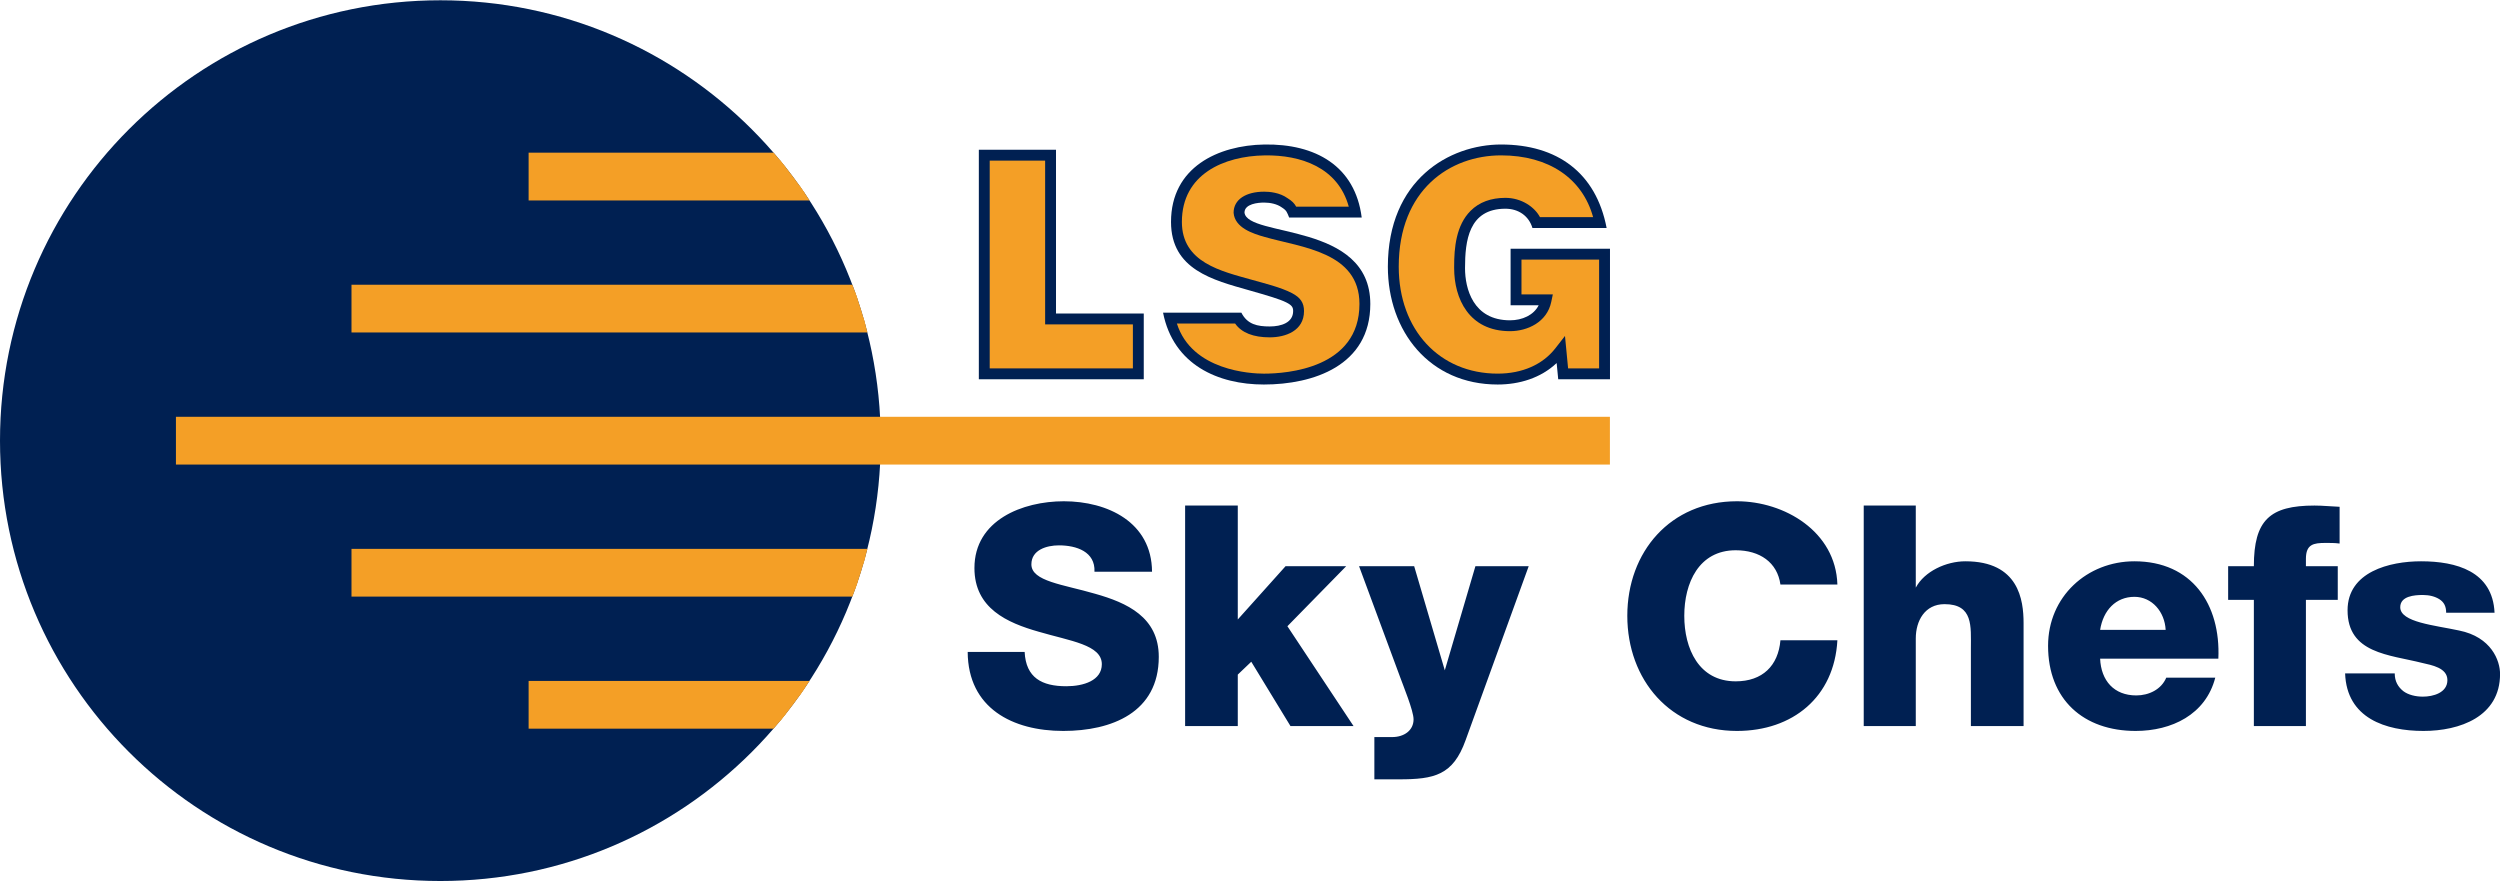
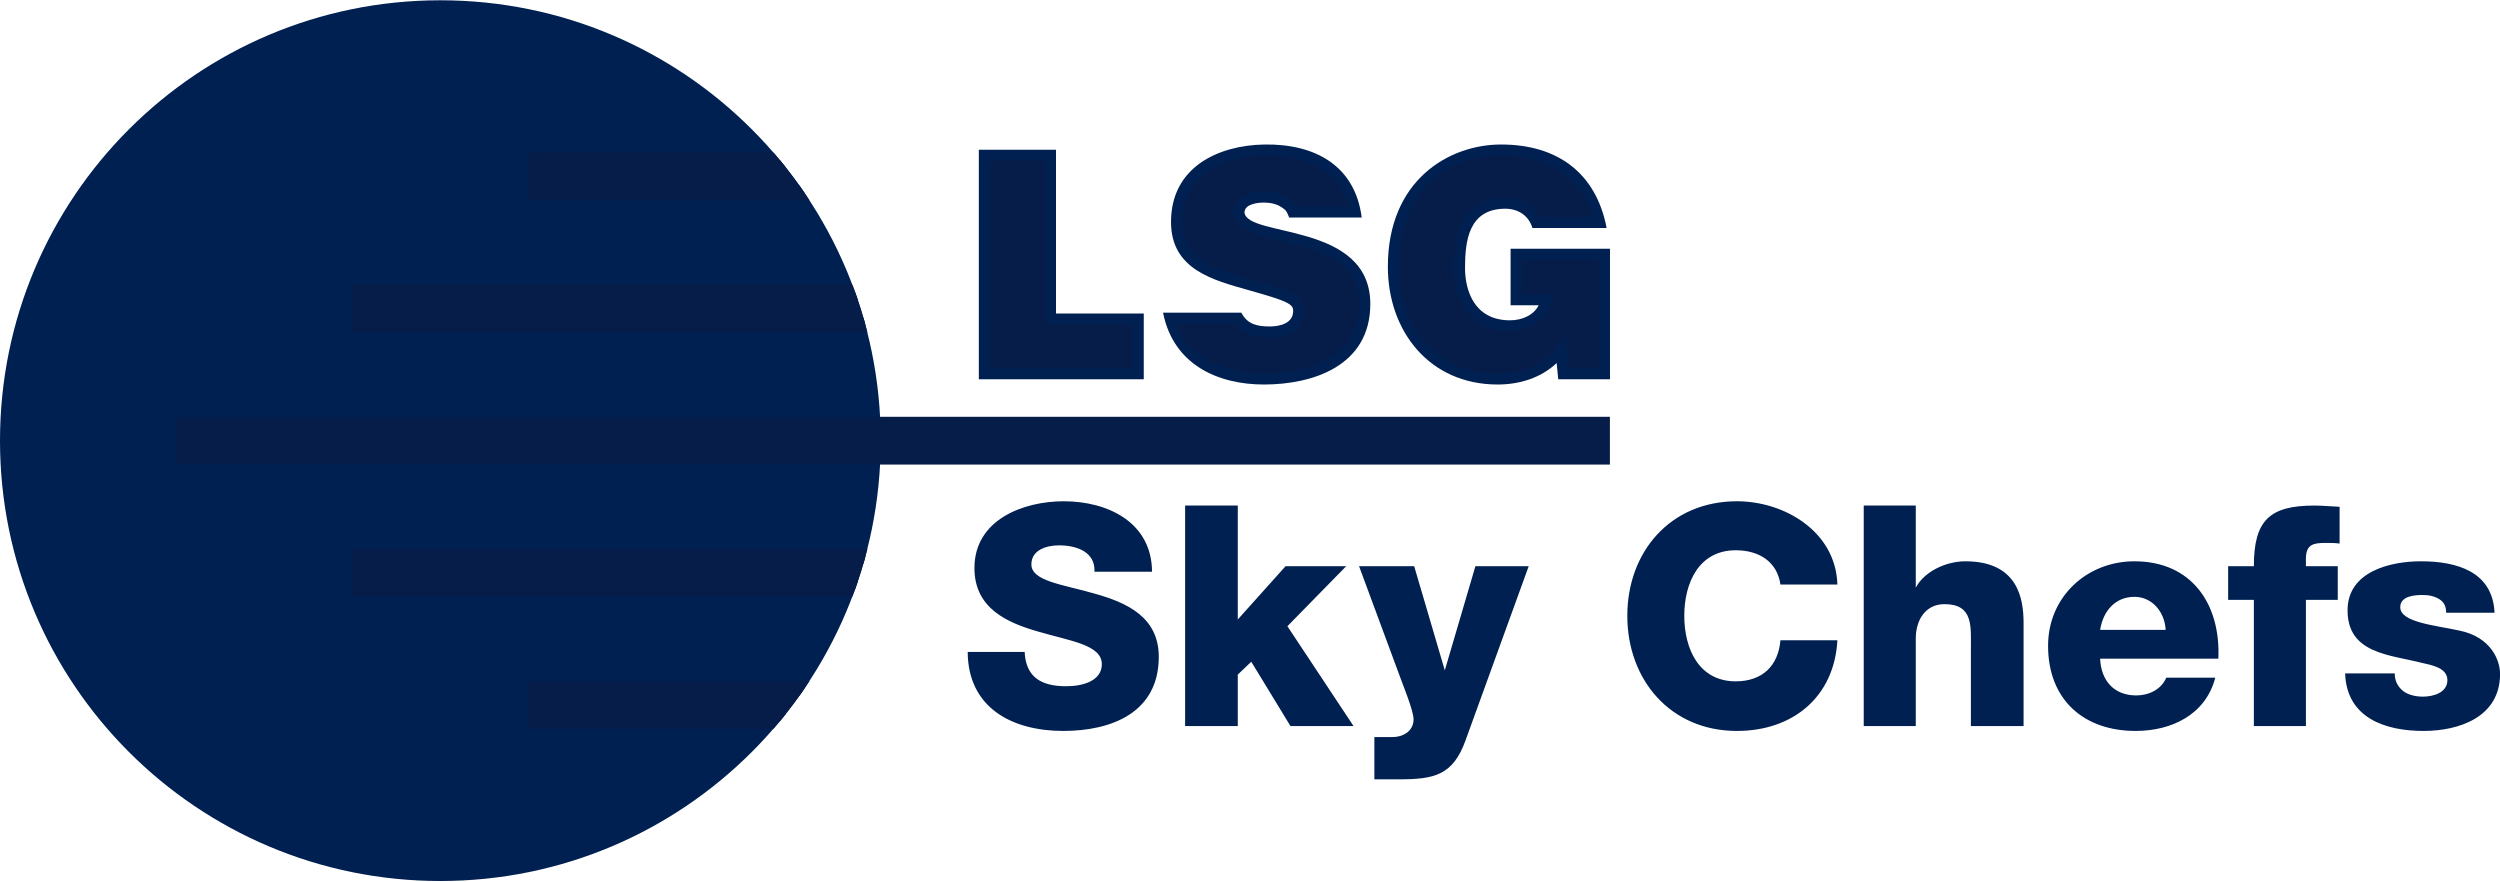
<svg xmlns="http://www.w3.org/2000/svg" version="1.0" width="1024" height="361" viewBox="0 0 127.559 44.941" id="svg2403" xml:space="preserve">
  <defs id="defs2406">
    <clipPath id="clipPath2418">
      <path d="M 0,0 L 595.276,0 L 595.276,841.89 L 0,841.89 L 0,0 z " id="path2420" />
    </clipPath>
    <clipPath id="clipPath2438">
      <path d="M 0,0 L 595.276,0 L 595.276,841.89 L 0,841.89 L 0,0 z " id="path2440" />
    </clipPath>
    <clipPath id="clipPath2450">
      <path d="M 464.882,46.323 C 464.882,36.395 472.93,28.346 482.859,28.346 L 482.859,28.346 C 492.787,28.346 500.836,36.395 500.836,46.323 L 500.836,46.323 C 500.836,56.251 492.787,64.3 482.859,64.3 L 482.859,64.3 C 472.93,64.3 464.882,56.251 464.882,46.323" id="path2452" />
    </clipPath>
    <clipPath id="clipPath2468">
      <path d="M 0,0 L 595.276,0 L 595.276,841.89 L 0,841.89 L 0,0 z " id="path2470" />
    </clipPath>
    <clipPath id="clipPath2488">
      <path d="M 0,0 L 595.276,0 L 595.276,841.89 L 0,841.89 L 0,0 z " id="path2490" />
    </clipPath>
    <clipPath id="clipPath2500">
      <path d="M 28.382,785.197 L 566.97,785.197 L 566.97,388.348 L 28.382,388.348 L 28.382,785.197 z " id="path2502" />
    </clipPath>
  </defs>
  <g transform="matrix(1.25,0,0,-1.25,-581.102,80.37438)" id="g2412">
    <g id="g2414">
      <g clip-path="url(#clipPath2418)" id="g2416">
        <g transform="translate(526.0154,48.6154)" id="g2422">
          <path d="M 0,0 C -2.782,0 -4.483,2.172 -4.483,4.81 C -4.483,8.358 -1.974,9.797 0.138,9.797 C 2.427,9.797 4.016,8.648 4.447,6.388 L 1.419,6.388 C 1.272,6.883 0.848,7.176 0.315,7.176 C -1.188,7.176 -1.333,5.859 -1.333,4.747 C -1.333,3.919 -1.006,2.621 0.504,2.621 C 1.008,2.621 1.475,2.837 1.673,3.235 L 0.527,3.235 L 0.527,5.542 L 4.584,5.542 L 4.584,0.214 L 2.471,0.214 L 2.407,0.877 C 1.758,0.262 0.88,0 0,0" style="fill:#002052;fill-opacity:1;fill-rule:nonzero;stroke:none" id="path2424" />
        </g>
        <g transform="translate(516.4941,58.4122)" id="g2426">
          <path d="M 0,0 C 2.077,0.033 3.702,-0.87 3.971,-2.981 L 1.01,-2.981 C 0.917,-2.762 0.917,-2.699 0.702,-2.563 C 0.52,-2.432 0.246,-2.37 -0.01,-2.37 C -0.263,-2.37 -0.807,-2.42 -0.814,-2.776 C -0.705,-3.809 4.322,-3.147 4.322,-6.51 C 4.322,-9.031 1.99,-9.797 -0.022,-9.797 C -1.888,-9.797 -3.718,-8.996 -4.138,-6.863 L -0.942,-6.863 C -0.697,-7.345 -0.285,-7.427 0.217,-7.427 C 0.687,-7.427 1.172,-7.271 1.172,-6.799 C 1.172,-6.659 1.136,-6.567 0.889,-6.444 C 0.618,-6.309 0.155,-6.173 -0.628,-5.95 C -2.099,-5.533 -3.813,-5.105 -3.813,-3.161 C -3.813,-0.924 -1.886,-0.03 0,0" style="fill:#002052;fill-opacity:1;fill-rule:nonzero;stroke:none" id="path2428" />
        </g>
      </g>
    </g>
    <g transform="translate(507.9865,51.5135)" id="g2430">
      <path d="M 0,0 L 3.582,0 L 3.582,-2.684 L -3.15,-2.684 L -3.15,6.685 L 0,6.685 L 0,0 z " style="fill:#002052;fill-opacity:1;fill-rule:nonzero;stroke:none" id="path2432" />
    </g>
    <g id="g2434">
      <g clip-path="url(#clipPath2438)" id="g2436">
        <g transform="translate(482.8586,28.3465)" id="g2442">
          <path d="M 22.469,0 C 10.059,0 0,10.059 0,22.469 C 0,34.879 10.059,44.938 22.469,44.938 C 34.879,44.938 44.938,34.879 44.938,22.469 C 44.937,10.059 34.879,0 22.469,0 z M 54.281,25.562 C 52.179,25.562 49.719,26.519 49.719,28.969 C 49.719,31.031 51.395,31.763 53,32.219 C 54.609,32.694 56.219,32.884 56.219,33.875 C 56.219,34.709 55.285,35 54.406,35 C 53.166,35 52.344,34.572 52.281,33.25 L 49.375,33.25 C 49.391,36.127 51.674,37.281 54.25,37.281 C 56.715,37.281 59.125,36.344 59.125,33.5 C 59.125,31.47 57.496,30.738 55.875,30.281 C 54.249,29.806 52.625,29.648 52.625,28.781 C 52.625,28.043 53.404,27.812 54.031,27.812 C 54.925,27.812 55.89,28.134 55.844,29.156 L 58.781,29.156 C 58.765,26.626 56.511,25.563 54.281,25.562 z M 88.625,25.562 C 85.225,25.562 83.031,28.146 83.031,31.406 C 83.031,34.667 85.225,37.281 88.625,37.281 C 91.472,37.281 93.592,35.554 93.75,32.656 L 90.844,32.656 C 90.734,33.949 89.931,34.75 88.562,34.75 C 86.675,34.75 85.937,33.076 85.938,31.406 C 85.938,29.738 86.675,28.063 88.562,28.062 C 89.79,28.062 90.686,28.679 90.844,29.812 L 93.75,29.812 C 93.671,27.104 91.048,25.563 88.625,25.562 z M 60.469,25.781 L 60.469,37.031 L 63.156,37.031 L 63.156,34.406 L 63.844,33.75 L 65.844,37.031 L 69.062,37.031 L 65.688,31.938 L 68.688,28.875 L 65.594,28.875 L 63.156,31.594 L 63.156,25.781 L 60.469,25.781 z M 95.094,25.781 L 95.094,37.031 L 97.75,37.031 L 97.75,32.562 C 97.75,31.665 98.209,30.812 99.219,30.812 C 100.688,30.812 100.562,31.945 100.562,33.062 L 100.562,37.031 L 103.25,37.031 L 103.25,31.781 C 103.25,30.6 103.005,28.625 100.281,28.625 C 99.302,28.625 98.193,29.135 97.75,29.969 L 97.75,25.781 L 95.094,25.781 z M 118.094,25.781 C 115.811,25.781 115,26.525 115,28.875 L 113.688,28.875 L 113.688,30.594 L 115,30.594 L 115,37.031 L 117.656,37.031 L 117.656,30.594 L 119.281,30.594 L 119.281,28.875 L 117.656,28.875 L 117.656,28.5 C 117.656,27.755 118.043,27.688 118.656,27.688 C 118.892,27.688 119.124,27.686 119.375,27.719 L 119.375,25.844 C 118.95,25.829 118.519,25.781 118.094,25.781 z M 108.906,28.625 C 106.494,28.625 104.5,30.424 104.5,32.938 C 104.5,35.676 106.305,37.281 108.969,37.281 C 110.799,37.281 112.544,36.451 113.031,34.562 L 110.531,34.562 C 110.279,35.163 109.646,35.469 109,35.469 C 107.864,35.469 107.204,34.715 107.156,33.594 L 113.188,33.594 C 113.314,30.82 111.838,28.625 108.906,28.625 z M 123.531,28.625 C 121.927,28.625 119.781,29.16 119.781,31.125 C 119.781,33.334 121.912,33.386 123.594,33.812 C 124.065,33.922 124.875,34.056 124.875,34.688 C 124.875,35.335 124.144,35.531 123.625,35.531 C 123.249,35.531 122.876,35.44 122.625,35.25 C 122.358,35.036 122.188,34.754 122.188,34.344 L 119.656,34.344 C 119.735,36.633 121.724,37.281 123.656,37.281 C 125.495,37.281 127.562,36.561 127.562,34.375 C 127.562,33.696 127.121,32.488 125.469,32.156 C 124.243,31.889 122.469,31.741 122.469,30.969 C 122.469,30.4 123.185,30.344 123.625,30.344 C 123.955,30.344 124.249,30.421 124.469,30.562 C 124.689,30.704 124.812,30.905 124.812,31.25 L 127.281,31.25 C 127.186,29.131 125.321,28.625 123.531,28.625 z M 69.344,28.875 L 71.438,34.531 C 71.595,34.971 72.125,36.248 72.125,36.688 C 72.125,37.254 71.645,37.594 71.031,37.594 L 70.125,37.594 L 70.125,39.75 L 71.375,39.75 C 73.184,39.75 74.138,39.547 74.781,37.75 L 78,28.875 L 75.281,28.875 L 73.719,34.188 L 72.156,28.875 L 69.344,28.875 z M 108.906,30.438 C 109.805,30.438 110.453,31.204 110.5,32.125 L 107.156,32.125 C 107.314,31.124 107.959,30.438 108.906,30.438 z " transform="matrix(0.8,0,0,-0.8,-17.977,35.953)" style="fill:#002052;fill-opacity:1;fill-rule:nonzero;stroke:none" id="path2444" />
        </g>
      </g>
    </g>
    <g id="g2446">
      <g clip-path="url(#clipPath2450)" id="g2448">
-         <path d="M 486.759,56.429 L 502.13,56.429 L 502.13,57.779 L 486.759,57.779 L 486.759,56.429 z " style="fill:#f49f26;fill-opacity:1;fill-rule:nonzero;stroke:#f49f26;stroke-width:0.6;stroke-linecap:butt;stroke-linejoin:miter;stroke-miterlimit:4;stroke-dasharray:none;stroke-opacity:1" id="path2454" />
-         <path d="M 479.529,51.039 L 502.811,51.039 L 502.811,52.389 L 479.529,52.389 L 479.529,51.039 z " style="fill:#f49f26;fill-opacity:1;fill-rule:nonzero;stroke:#f49f26;stroke-width:0.6;stroke-linecap:butt;stroke-linejoin:miter;stroke-miterlimit:4;stroke-dasharray:none;stroke-opacity:1" id="path2456" />
-         <path d="M 479.529,40.258 L 502.81,40.258 L 502.81,41.608 L 479.529,41.608 L 479.529,40.258 z " style="fill:#f49f26;fill-opacity:1;fill-rule:nonzero;stroke:#f49f26;stroke-width:0.6;stroke-linecap:butt;stroke-linejoin:miter;stroke-miterlimit:4;stroke-dasharray:none;stroke-opacity:1" id="path2458" />
-         <path d="M 486.759,34.867 L 502.13,34.867 L 502.13,36.217 L 486.759,36.217 L 486.759,34.867 z " style="fill:#f49f26;fill-opacity:1;fill-rule:nonzero;stroke:#f49f26;stroke-width:0.6;stroke-linecap:butt;stroke-linejoin:miter;stroke-miterlimit:4;stroke-dasharray:none;stroke-opacity:1" id="path2460" />
+         <path d="M 486.759,56.429 L 502.13,56.429 L 502.13,57.779 L 486.759,57.779 L 486.759,56.429 z " style="fill:#071D49;fill-opacity:1;fill-rule:nonzero;stroke:#071D49;stroke-width:0.6;stroke-linecap:butt;stroke-linejoin:miter;stroke-miterlimit:4;stroke-dasharray:none;stroke-opacity:1" id="path2454" />
+         <path d="M 479.529,51.039 L 502.811,51.039 L 502.811,52.389 L 479.529,52.389 L 479.529,51.039 z " style="fill:#071D49;fill-opacity:1;fill-rule:nonzero;stroke:#071D49;stroke-width:0.6;stroke-linecap:butt;stroke-linejoin:miter;stroke-miterlimit:4;stroke-dasharray:none;stroke-opacity:1" id="path2456" />
+         <path d="M 479.529,40.258 L 502.81,40.258 L 502.81,41.608 L 479.529,41.608 L 479.529,40.258 z " style="fill:#071D49;fill-opacity:1;fill-rule:nonzero;stroke:#071D49;stroke-width:0.6;stroke-linecap:butt;stroke-linejoin:miter;stroke-miterlimit:4;stroke-dasharray:none;stroke-opacity:1" id="path2458" />
+         <path d="M 486.759,34.867 L 502.13,34.867 L 502.13,36.217 L 486.759,36.217 L 486.759,34.867 z " style="fill:#071D49;fill-opacity:1;fill-rule:nonzero;stroke:#071D49;stroke-width:0.6;stroke-linecap:butt;stroke-linejoin:miter;stroke-miterlimit:4;stroke-dasharray:none;stroke-opacity:1" id="path2460" />
      </g>
    </g>
-     <path d="M 472.363,45.648 L 530.296,45.648 L 530.296,46.998 L 472.363,46.998 L 472.363,45.648 z " style="fill:#f49f26;fill-opacity:1;fill-rule:nonzero;stroke:#f49f26;stroke-width:0.6;stroke-linecap:butt;stroke-linejoin:miter;stroke-miterlimit:4;stroke-dasharray:none;stroke-opacity:1" id="path2462" />
+     <path d="M 472.363,45.648 L 530.296,45.648 L 530.296,46.998 L 472.363,46.998 L 472.363,45.648 z " style="fill:#071D49;fill-opacity:1;fill-rule:nonzero;stroke:#071D49;stroke-width:0.6;stroke-linecap:butt;stroke-linejoin:miter;stroke-miterlimit:4;stroke-dasharray:none;stroke-opacity:1" id="path2462" />
    <g id="g2464">
      <g clip-path="url(#clipPath2468)" id="g2466">
        <g transform="translate(521.9765,53.4258)" id="g2472">
-           <path d="M 0,0 C 0,-2.578 1.663,-4.366 4.039,-4.366 C 5.043,-4.366 5.877,-3.996 6.394,-3.331 L 6.786,-2.828 L 6.847,-3.463 L 6.913,-4.152 L 8.179,-4.152 L 8.179,0.288 L 5.01,0.288 L 5.01,-1.131 L 5.978,-1.131 L 6.29,-1.131 L 6.226,-1.436 C 6.053,-2.27 5.247,-2.633 4.543,-2.633 C 2.856,-2.633 2.262,-1.291 2.262,-0.063 L 2.262,-0.006 C 2.26,0.78 2.343,1.688 2.932,2.279 C 3.285,2.633 3.766,2.809 4.354,2.809 C 5.009,2.809 5.545,2.437 5.765,2.022 L 7.934,2.022 C 7.499,3.602 6.127,4.543 4.177,4.543 C 2.098,4.543 0,3.144 0,0" style="fill:#f49f26;fill-opacity:1;fill-rule:nonzero;stroke:none" id="path2474" />
+           <path d="M 0,0 C 0,-2.578 1.663,-4.366 4.039,-4.366 C 5.043,-4.366 5.877,-3.996 6.394,-3.331 L 6.786,-2.828 L 6.847,-3.463 L 6.913,-4.152 L 8.179,-4.152 L 8.179,0.288 L 5.01,0.288 L 5.01,-1.131 L 5.978,-1.131 L 6.29,-1.131 L 6.226,-1.436 C 6.053,-2.27 5.247,-2.633 4.543,-2.633 C 2.856,-2.633 2.262,-1.291 2.262,-0.063 L 2.262,-0.006 C 2.26,0.78 2.343,1.688 2.932,2.279 C 3.285,2.633 3.766,2.809 4.354,2.809 C 5.009,2.809 5.545,2.437 5.765,2.022 L 7.934,2.022 C 7.499,3.602 6.127,4.543 4.177,4.543 C 2.098,4.543 0,3.144 0,0" style="fill:#071D49;fill-opacity:1;fill-rule:nonzero;stroke:none" id="path2474" />
        </g>
        <g transform="translate(512.9209,51.1048)" id="g2476">
-           <path d="M 0,0 C 0.611,-1.93 3.03,-2.046 3.551,-2.046 C 4.497,-2.046 7.452,-1.829 7.452,0.798 C 7.452,2.921 5.092,3.103 3.583,3.533 C 3.093,3.673 2.363,3.908 2.315,4.521 C 2.315,5.067 2.823,5.382 3.564,5.382 C 3.778,5.382 4.195,5.349 4.519,5.115 C 4.701,5.001 4.792,4.91 4.869,4.771 L 7.016,4.771 C 6.577,6.37 5.064,6.887 3.58,6.863 C 1.927,6.837 0.204,6.101 0.204,4.146 C 0.204,2.486 1.814,2.137 3.066,1.784 C 3.558,1.644 4.247,1.478 4.7,1.24 C 5.041,1.061 5.189,0.848 5.189,0.508 C 5.189,-0.294 4.441,-0.564 3.79,-0.564 C 3.124,-0.564 2.643,-0.379 2.376,0 L 0,0 z " style="fill:#f49f26;fill-opacity:1;fill-rule:nonzero;stroke:none" id="path2478" />
+           <path d="M 0,0 C 0.611,-1.93 3.03,-2.046 3.551,-2.046 C 4.497,-2.046 7.452,-1.829 7.452,0.798 C 7.452,2.921 5.092,3.103 3.583,3.533 C 3.093,3.673 2.363,3.908 2.315,4.521 C 2.315,5.067 2.823,5.382 3.564,5.382 C 3.778,5.382 4.195,5.349 4.519,5.115 C 4.701,5.001 4.792,4.91 4.869,4.771 L 7.016,4.771 C 6.577,6.37 5.064,6.887 3.58,6.863 C 1.927,6.837 0.204,6.101 0.204,4.146 C 0.204,2.486 1.814,2.137 3.066,1.784 C 3.558,1.644 4.247,1.478 4.7,1.24 C 5.041,1.061 5.189,0.848 5.189,0.508 C 5.189,-0.294 4.441,-0.564 3.79,-0.564 C 3.124,-0.564 2.643,-0.379 2.376,0 L 0,0 z " style="fill:#071D49;fill-opacity:1;fill-rule:nonzero;stroke:none" id="path2478" />
        </g>
      </g>
    </g>
    <g transform="translate(511.1246,51.0696)" id="g2480">
-       <path d="M 0,0 L -3.328,0 L -3.582,0 L -3.582,0.254 L -3.582,6.685 L -5.844,6.685 L -5.844,-1.796 L 0,-1.796 L 0,0 z " style="fill:#f49f26;fill-opacity:1;fill-rule:nonzero;stroke:none" id="path2482" />
+       <path d="M 0,0 L -3.328,0 L -3.582,0 L -3.582,0.254 L -3.582,6.685 L -5.844,6.685 L -5.844,-1.796 L 0,-1.796 L 0,0 z " style="fill:#071D49;fill-opacity:1;fill-rule:nonzero;stroke:none" id="path2482" />
    </g>
    <g id="g2484">
      <g clip-path="url(#clipPath2488)" id="g2486">
        <g transform="translate(562.6407,36.8304)" id="g2492" />
      </g>
    </g>
    <g id="g2496">
      <g clip-path="url(#clipPath2500)" id="g2498">
        <g transform="matrix(540.514,0,0,398.8612,27.38731,387.3894)" id="g2504" />
      </g>
    </g>
  </g>
</svg>
